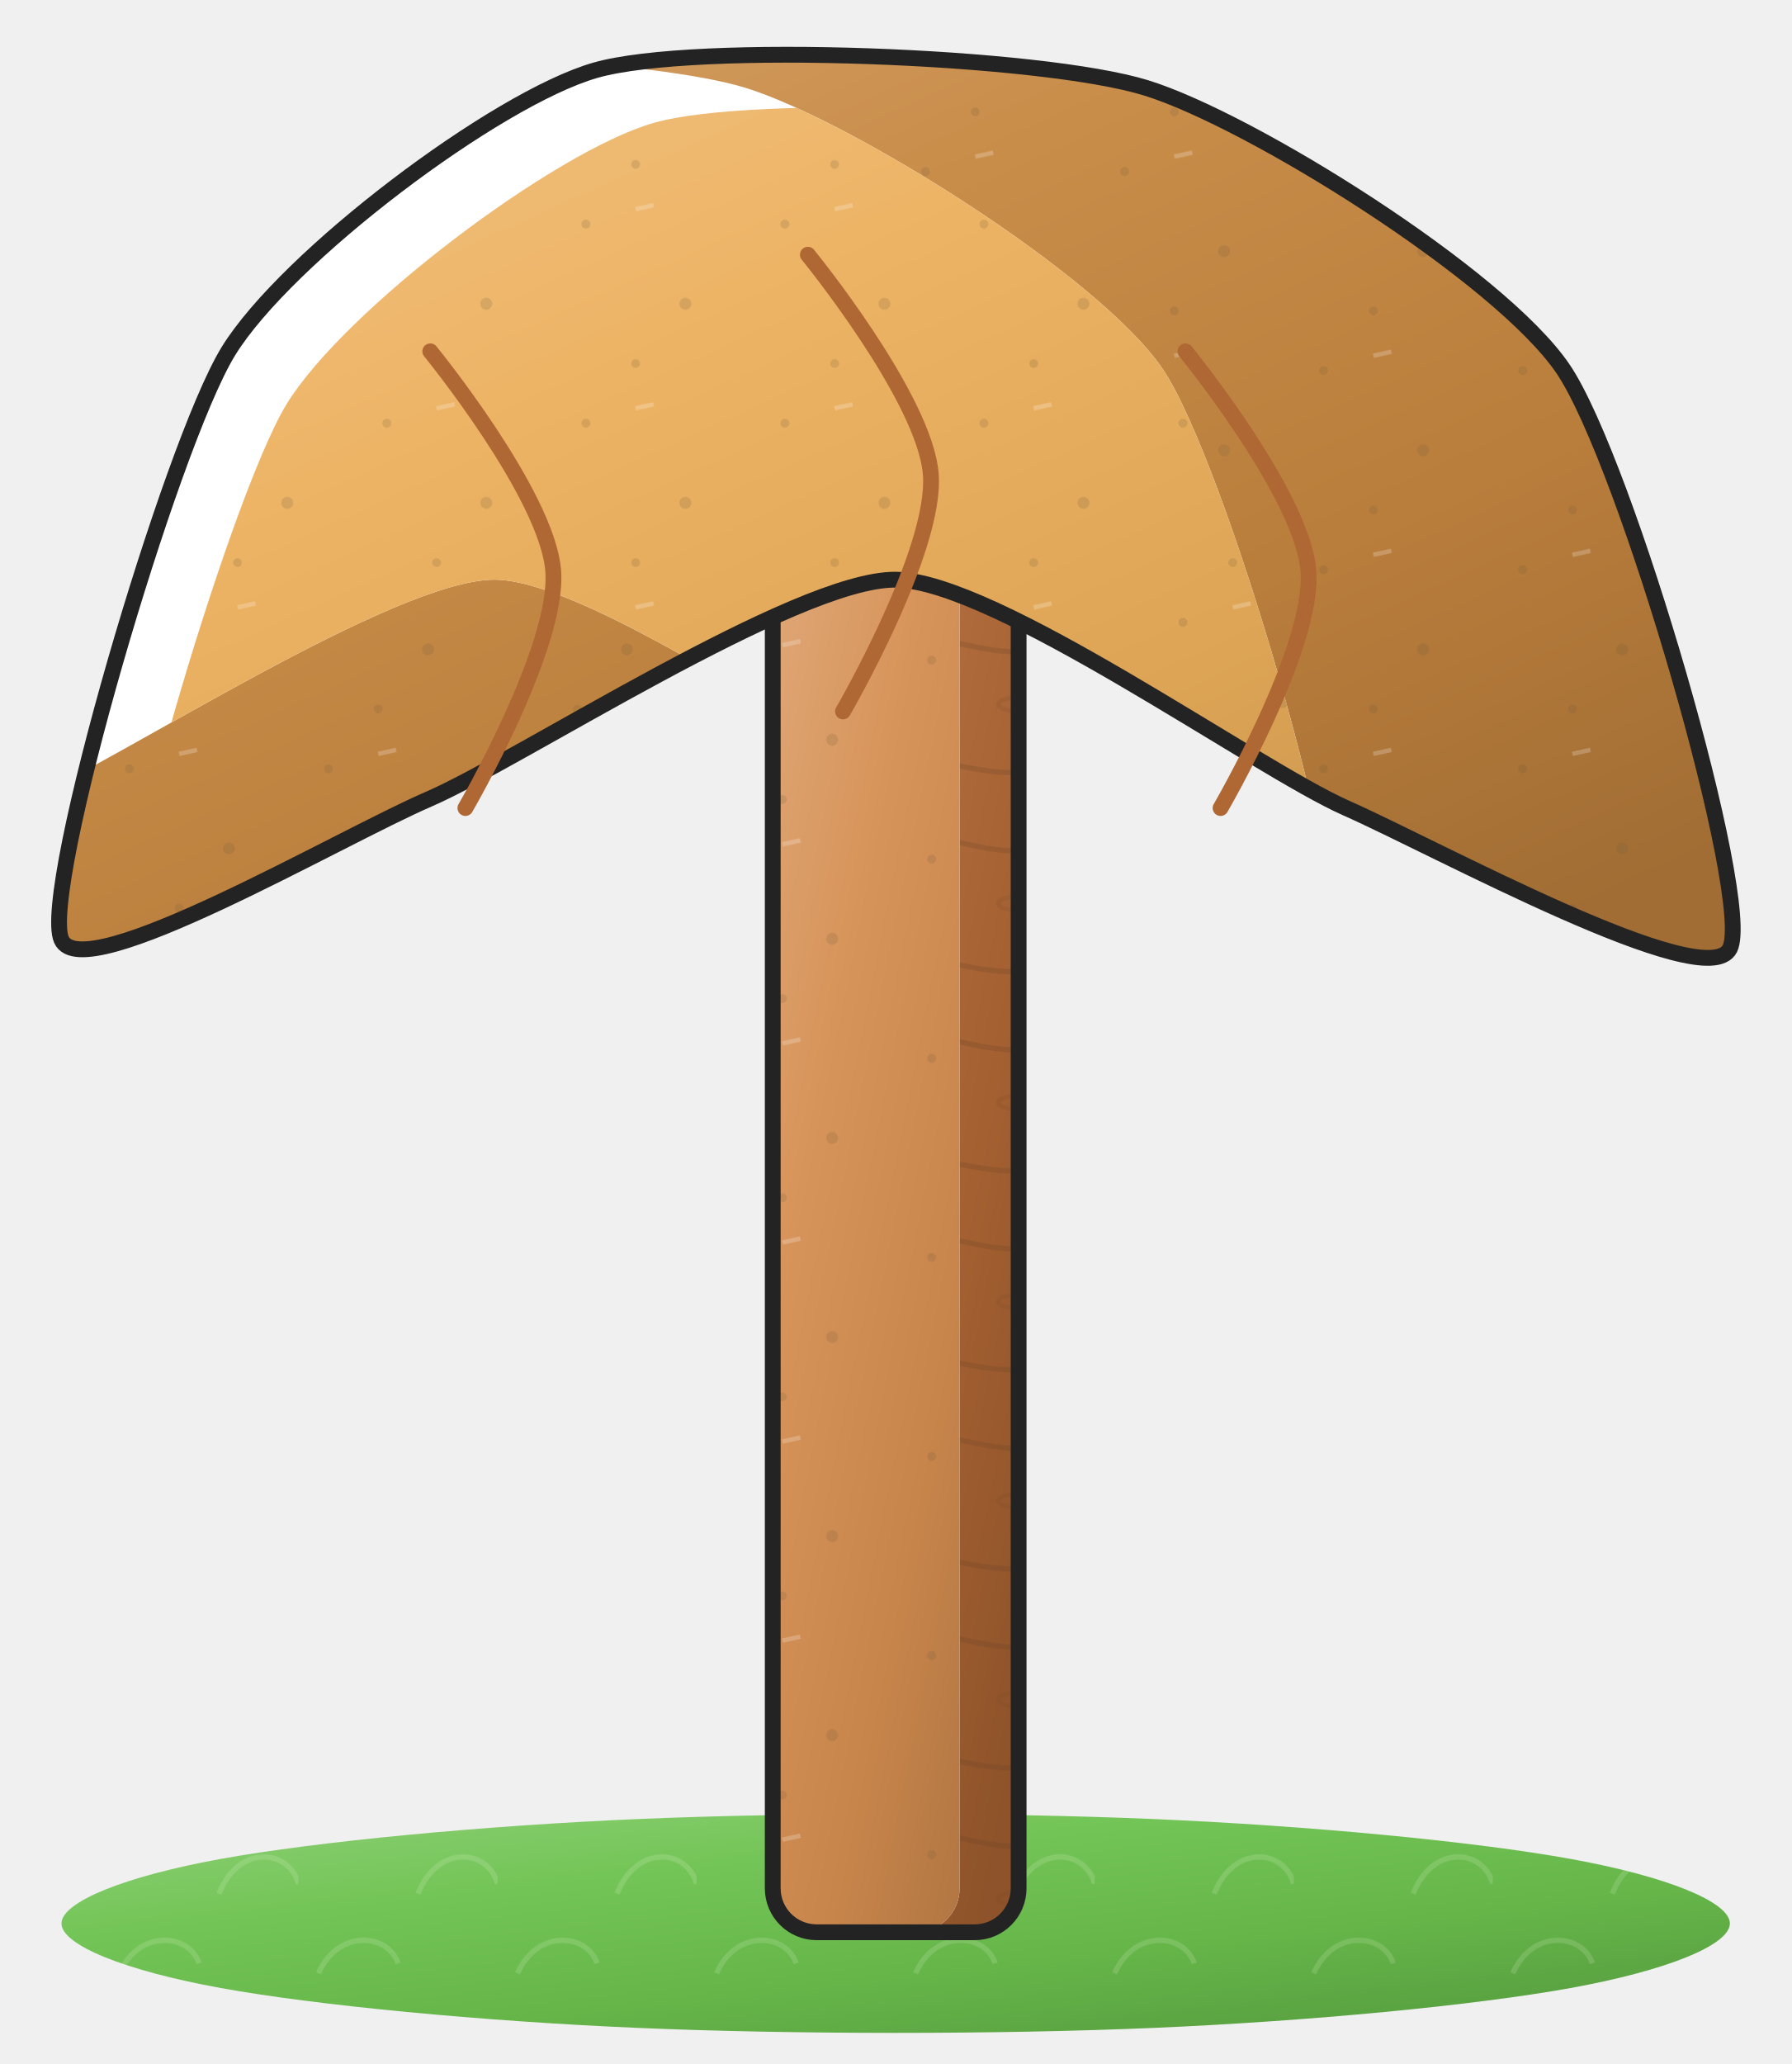
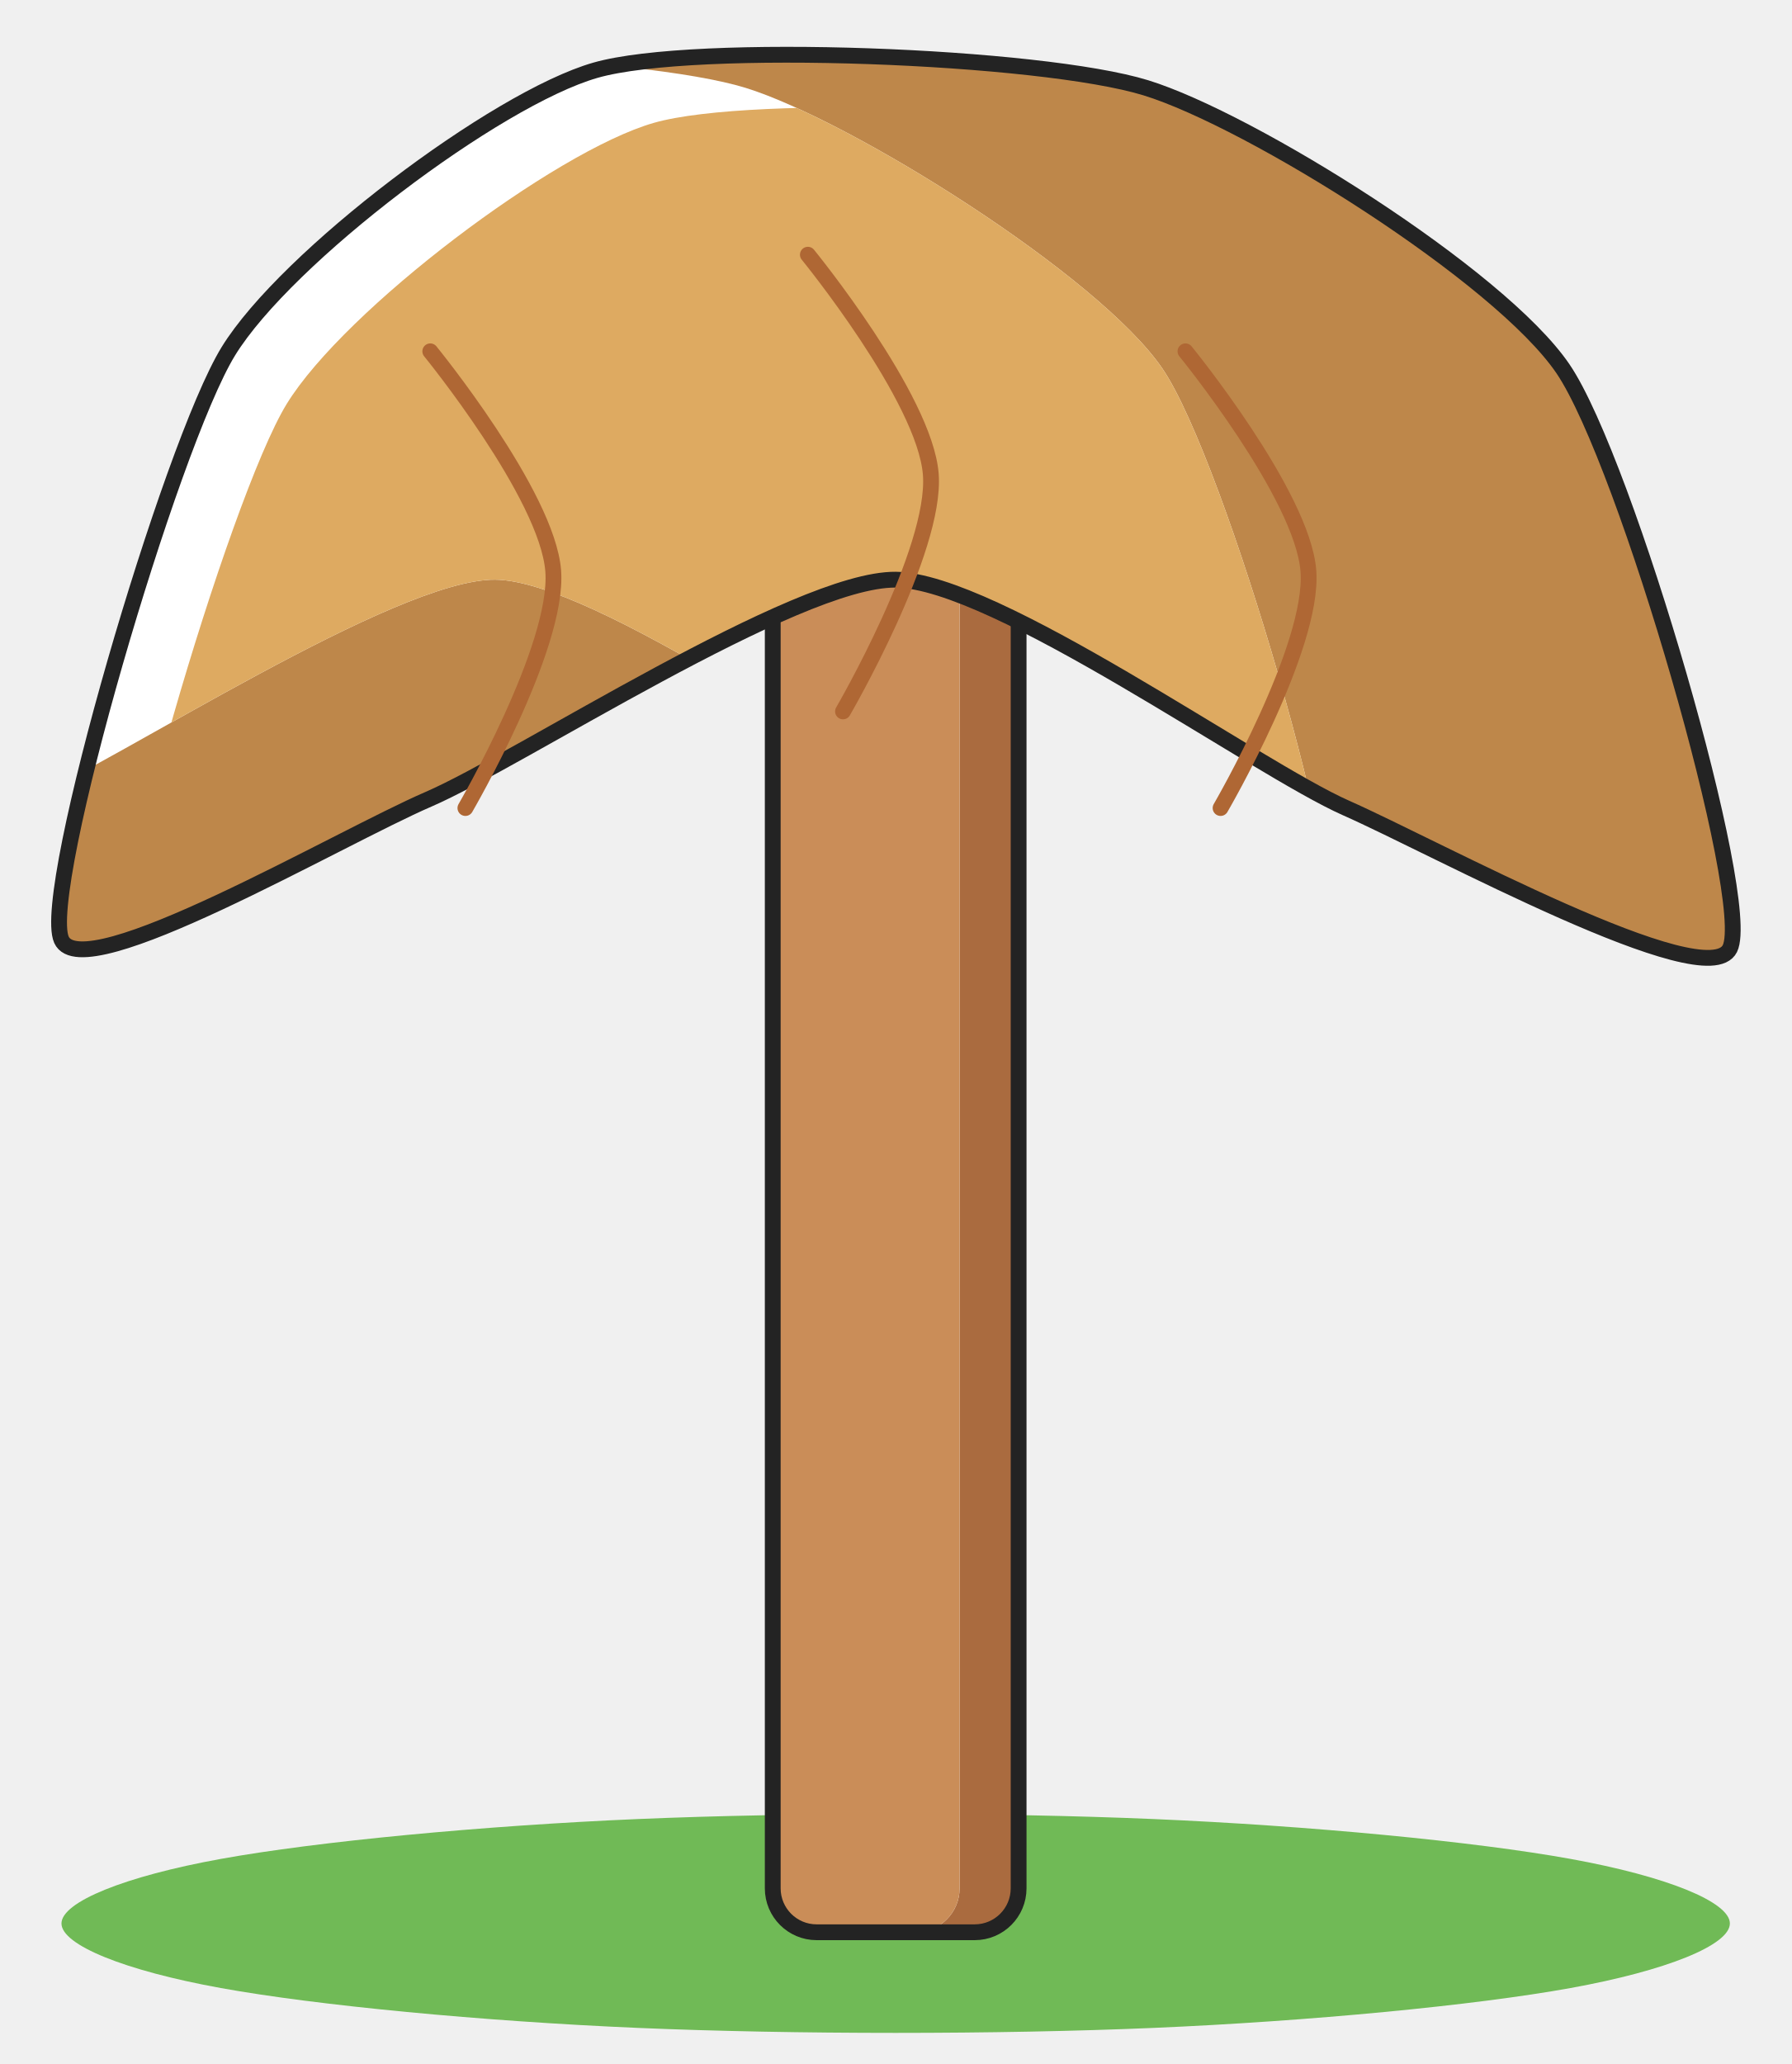
<svg xmlns="http://www.w3.org/2000/svg" width="204" height="235" viewBox="-102 -219 204 235" data-detail="1">
  <defs>
    <clipPath id="clip-5-5743" clipPathUnits="userSpaceOnUse">
      <path d="M -95 -112 C -97.469 -117.523 -82.589 -168.272 -76 -179 C -69.411 -189.728 -45.523 -207.749 -34.2 -211 C -22.877 -214.251 16.565 -212.683 28.5 -209 C 40.435 -205.317 68.796 -187.617 76 -177 C 83.204 -166.383 97.675 -116.415 95 -111 C 92.325 -105.585 61.589 -122.451 51.3 -127 C 41.011 -131.549 11.319 -152.891 0 -153 C -11.319 -153.109 -42.907 -132.442 -53.2 -128 C -63.493 -123.558 -92.531 -106.477 -95 -112 Z" transform="matrix(1 0 0 1 0 0)" />
    </clipPath>
    <clipPath id="clip-5-5744" clipPathUnits="userSpaceOnUse">
      <path d="M -95 -112 C -97.469 -117.523 -82.589 -168.272 -76 -179 C -69.411 -189.728 -45.523 -207.749 -34.2 -211 C -22.877 -214.251 16.565 -212.683 28.5 -209 C 40.435 -205.317 68.796 -187.617 76 -177 C 83.204 -166.383 97.675 -116.415 95 -111 C 92.325 -105.585 61.589 -122.451 51.3 -127 C 41.011 -131.549 11.319 -152.891 0 -153 C -11.319 -153.109 -42.907 -132.442 -53.2 -128 C -63.493 -123.558 -92.531 -106.477 -95 -112 Z" transform="matrix(1 0 0 1 -45.6 0)" />
    </clipPath>
    <clipPath id="clip-5-5748" clipPathUnits="userSpaceOnUse">
      <path d="M -14 -77 A 5 5 0 0 1 -9 -82 L 9 -82 A 5 5 0 0 1 14 -77 L 14 77 A 5 5 0 0 1 9 82 L -9 82 A 5 5 0 0 1 -14 77 L -14 -77 Z" transform="matrix(1 0 0 1 0 -81)" />
    </clipPath>
    <clipPath id="clip-5-5749" clipPathUnits="userSpaceOnUse">
      <path d="M -14 -77 A 5 5 0 0 1 -9 -82 L 9 -82 A 5 5 0 0 1 14 -77 L 14 77 A 5 5 0 0 1 9 82 L -9 82 A 5 5 0 0 1 -14 77 L -14 -77 Z" transform="matrix(1 0 0 1 -6.72 -81)" />
    </clipPath>
-     <linearGradient id="light-a6700e3b" x1="0%" y1="0%" x2="85%" y2="100%">
-       <stop offset="0%" stop-color="#8ed077" />
-       <stop offset="32%" stop-color="#74c558" />
-       <stop offset="68%" stop-color="#65b549" />
-       <stop offset="100%" stop-color="#579d3f" />
-     </linearGradient>
-     <pattern id="surface-leaf" patternUnits="userSpaceOnUse" width="22.667" height="22.667">
-       <path d="M2.267 5.667 C4.533 0.567 10.2 1.133 11.333 4.533 M13.6 19.267 C15.867 13.6 21.533 14.167 22.667 18.133" fill="none" stroke="#f6ffe4" stroke-width="0.6" opacity=".15" />
-     </pattern>
-     <linearGradient id="light-23d63a10" x1="0%" y1="0%" x2="85%" y2="100%">
-       <stop offset="0%" stop-color="#c18a63" />
-       <stop offset="32%" stop-color="#b36f3f" />
-       <stop offset="68%" stop-color="#a46031" />
-       <stop offset="100%" stop-color="#8e532a" />
-     </linearGradient>
-     <pattern id="surface-wood" patternUnits="userSpaceOnUse" width="22.667" height="22.667">
-       <path d="M0 3.4 C5.667 0.567 11.333 7.367 22.667 2.267 M-5.667 17.0 C4.533 13.6 10.2 21.533 22.667 15.867" fill="none" stroke="#613e26" stroke-width="0.6" opacity=".21" />
-       <ellipse cx="13.6" cy="10.2" rx="1.927" ry="0.737" fill="none" stroke="#754728" stroke-width="0.5" opacity=".16" />
-     </pattern>
-     <linearGradient id="light-9b7fc382" x1="0%" y1="0%" x2="85%" y2="100%">
-       <stop offset="0%" stop-color="#dfa878" />
-       <stop offset="32%" stop-color="#d7945a" />
-       <stop offset="68%" stop-color="#c7854b" />
-       <stop offset="100%" stop-color="#ad7341" />
-     </linearGradient>
-     <pattern id="surface-bread" patternUnits="userSpaceOnUse" width="22.667" height="22.667">
-       <circle cx="3.4" cy="4.533" r="0.51" fill="#71583c" opacity=".19" />
-       <circle cx="14.733" cy="13.6" r="0.68" fill="#71583c" opacity=".19" />
-       <circle cx="9.067" cy="20.4" r="0.5" fill="#71583c" opacity=".19" />
-       <path d="M9.067 2.833 l2.04 -0.453" stroke="#ffffff" stroke-width="0.5" opacity=".22" />
-     </pattern>
-     <linearGradient id="light-7725ebe1" x1="0%" y1="0%" x2="85%" y2="100%">
-       <stop offset="0%" stop-color="#d4a36c" />
-       <stop offset="32%" stop-color="#ca8e4b" />
-       <stop offset="68%" stop-color="#ba7e3c" />
-       <stop offset="100%" stop-color="#a16d34" />
-     </linearGradient>
-     <linearGradient id="light-da3a84fe" x1="0%" y1="0%" x2="85%" y2="100%">
-       <stop offset="0%" stop-color="#f0c181" />
-       <stop offset="32%" stop-color="#edb364" />
-       <stop offset="68%" stop-color="#dda455" />
-       <stop offset="100%" stop-color="#bf8e4a" />
-     </linearGradient>
  </defs>
  <g data-name="Shadow" opacity="1">
-     <path d="M 95 0 C 95 2.45 87.802 5.368 76.86 7.35 C 65.918 9.332 47.064 11.134 29.36 11.89 C 11.656 12.646 -11.656 12.646 -29.36 11.89 C -47.064 11.134 -65.918 9.332 -76.86 7.35 C -87.802 5.368 -95 2.45 -95 0 C -95 -2.45 -87.802 -5.368 -76.86 -7.35 C -65.918 -9.332 -47.064 -11.134 -29.36 -11.89 C -11.656 -12.646 11.656 -12.646 29.36 -11.89 C 47.064 -11.134 65.918 -9.332 76.86 -7.35 C 87.802 -5.368 95 -2.45 95 0 Z" transform="matrix(1 0 0 1 0 0)" fill="url(#light-a6700e3b)" fill-opacity="1" />
-     <path d="M 95 0 C 95 2.45 87.802 5.368 76.86 7.35 C 65.918 9.332 47.064 11.134 29.36 11.89 C 11.656 12.646 -11.656 12.646 -29.36 11.89 C -47.064 11.134 -65.918 9.332 -76.86 7.35 C -87.802 5.368 -95 2.45 -95 0 C -95 -2.45 -87.802 -5.368 -76.86 -7.35 C -65.918 -9.332 -47.064 -11.134 -29.36 -11.89 C -11.656 -12.646 11.656 -12.646 29.36 -11.89 C 47.064 -11.134 65.918 -9.332 76.86 -7.35 C 87.802 -5.368 95 -2.45 95 0 Z" transform="matrix(1 0 0 1 0 0)" fill="url(#surface-leaf)" fill-opacity="1" stroke="none" />
+     <path d="M 95 0 C 95 2.45 87.802 5.368 76.86 7.35 C 65.918 9.332 47.064 11.134 29.36 11.89 C 11.656 12.646 -11.656 12.646 -29.36 11.89 C -47.064 11.134 -65.918 9.332 -76.86 7.35 C -87.802 5.368 -95 2.45 -95 0 C -95 -2.45 -87.802 -5.368 -76.86 -7.35 C -65.918 -9.332 -47.064 -11.134 -29.36 -11.89 C -11.656 -12.646 11.656 -12.646 29.36 -11.89 C 47.064 -11.134 65.918 -9.332 76.86 -7.35 C 87.802 -5.368 95 -2.45 95 0 Z" transform="matrix(1 0 0 1 0 0)" fill="#70ba56" fill-opacity="1" />
  </g>
  <g data-name="Croissant trunk" opacity="1">
-     <path d="M -14 -77 A 5 5 0 0 1 -9 -82 L 9 -82 A 5 5 0 0 1 14 -77 L 14 77 A 5 5 0 0 1 9 82 L -9 82 A 5 5 0 0 1 -14 77 L -14 -77 Z" transform="matrix(1 0 0 1 0 -81)" fill="url(#light-23d63a10)" fill-opacity="1" />
-     <path d="M -14 -77 A 5 5 0 0 1 -9 -82 L 9 -82 A 5 5 0 0 1 14 -77 L 14 77 A 5 5 0 0 1 9 82 L -9 82 A 5 5 0 0 1 -14 77 L -14 -77 Z" transform="matrix(1 0 0 1 0 -81)" fill="url(#surface-wood)" fill-opacity="1" stroke="none" />
+     <path d="M -14 -77 A 5 5 0 0 1 -9 -82 L 9 -82 A 5 5 0 0 1 14 -77 L 14 77 A 5 5 0 0 1 9 82 L -9 82 A 5 5 0 0 1 -14 77 L -14 -77 Z" transform="matrix(1 0 0 1 0 -81)" fill="#aa6b3f" fill-opacity="1" />
  </g>
  <g data-name="Croissant trunk Shine" opacity="1">
    <g clip-path="url(#clip-5-5748)">
      <path d="M -14 -77 A 5 5 0 0 1 -9 -82 L 9 -82 A 5 5 0 0 1 14 -77 L 14 77 A 5 5 0 0 1 9 82 L -9 82 A 5 5 0 0 1 -14 77 L -14 -77 Z" transform="matrix(1 0 0 1 -6.72 -81)" fill="#ffffff" fill-opacity="1" />
    </g>
  </g>
  <g data-name="Croissant trunk Lit" opacity="1">
    <g clip-path="url(#clip-5-5748)">
      <g clip-path="url(#clip-5-5749)">
-         <path d="M -14 -77 A 5 5 0 0 1 -9 -82 L 9 -82 A 5 5 0 0 1 14 -77 L 14 77 A 5 5 0 0 1 9 82 L -9 82 A 5 5 0 0 1 -14 77 L -14 -77 Z" transform="matrix(1 0 0 1 0.7 -80.37)" fill="url(#light-9b7fc382)" fill-opacity="1" />
-         <path d="M -14 -77 A 5 5 0 0 1 -9 -82 L 9 -82 A 5 5 0 0 1 14 -77 L 14 77 A 5 5 0 0 1 9 82 L -9 82 A 5 5 0 0 1 -14 77 L -14 -77 Z" transform="matrix(1 0 0 1 0.7 -80.37)" fill="url(#surface-bread)" fill-opacity="1" stroke="none" />
+         <path d="M -14 -77 A 5 5 0 0 1 -9 -82 L 9 -82 A 5 5 0 0 1 14 -77 L 14 77 A 5 5 0 0 1 9 82 L -9 82 A 5 5 0 0 1 -14 77 L -14 -77 Z" transform="matrix(1 0 0 1 0.7 -80.37)" fill="#ca8d58" fill-opacity="1" />
      </g>
    </g>
  </g>
  <g data-name="Croissant trunk Ink" opacity="1">
    <path d="M -14 -77 A 5 5 0 0 1 -9 -82 L 9 -82 A 5 5 0 0 1 14 -77 L 14 77 A 5 5 0 0 1 9 82 L -9 82 A 5 5 0 0 1 -14 77 L -14 -77 Z" transform="matrix(1 0 0 1 0 -81)" fill="none" stroke="#232323" stroke-opacity="1" stroke-width="1.8" stroke-linecap="round" stroke-linejoin="round" />
  </g>
  <g data-name="Croissant crown" opacity="1">
-     <path d="M -95 -112 C -97.469 -117.523 -82.589 -168.272 -76 -179 C -69.411 -189.728 -45.523 -207.749 -34.2 -211 C -22.877 -214.251 16.565 -212.683 28.5 -209 C 40.435 -205.317 68.796 -187.617 76 -177 C 83.204 -166.383 97.675 -116.415 95 -111 C 92.325 -105.585 61.589 -122.451 51.3 -127 C 41.011 -131.549 11.319 -152.891 0 -153 C -11.319 -153.109 -42.907 -132.442 -53.2 -128 C -63.493 -123.558 -92.531 -106.477 -95 -112 Z" transform="matrix(1 0 0 1 0 0)" fill="url(#light-7725ebe1)" fill-opacity="1" />
-     <path d="M -95 -112 C -97.469 -117.523 -82.589 -168.272 -76 -179 C -69.411 -189.728 -45.523 -207.749 -34.2 -211 C -22.877 -214.251 16.565 -212.683 28.5 -209 C 40.435 -205.317 68.796 -187.617 76 -177 C 83.204 -166.383 97.675 -116.415 95 -111 C 92.325 -105.585 61.589 -122.451 51.3 -127 C 41.011 -131.549 11.319 -152.891 0 -153 C -11.319 -153.109 -42.907 -132.442 -53.2 -128 C -63.493 -123.558 -92.531 -106.477 -95 -112 Z" transform="matrix(1 0 0 1 0 0)" fill="url(#surface-bread)" fill-opacity="1" stroke="none" />
+     <path d="M -95 -112 C -97.469 -117.523 -82.589 -168.272 -76 -179 C -69.411 -189.728 -45.523 -207.749 -34.2 -211 C -22.877 -214.251 16.565 -212.683 28.5 -209 C 40.435 -205.317 68.796 -187.617 76 -177 C 83.204 -166.383 97.675 -116.415 95 -111 C 92.325 -105.585 61.589 -122.451 51.3 -127 C 41.011 -131.549 11.319 -152.891 0 -153 C -11.319 -153.109 -42.907 -132.442 -53.2 -128 C -63.493 -123.558 -92.531 -106.477 -95 -112 Z" transform="matrix(1 0 0 1 0 0)" fill="#be874a" fill-opacity="1" />
  </g>
  <g data-name="Croissant crown Shine" opacity="1">
    <g clip-path="url(#clip-5-5743)">
      <path d="M -95 -112 C -97.469 -117.523 -82.589 -168.272 -76 -179 C -69.411 -189.728 -45.523 -207.749 -34.2 -211 C -22.877 -214.251 16.565 -212.683 28.5 -209 C 40.435 -205.317 68.796 -187.617 76 -177 C 83.204 -166.383 97.675 -116.415 95 -111 C 92.325 -105.585 61.589 -122.451 51.3 -127 C 41.011 -131.549 11.319 -152.891 0 -153 C -11.319 -153.109 -42.907 -132.442 -53.2 -128 C -63.493 -123.558 -92.531 -106.477 -95 -112 Z" transform="matrix(1 0 0 1 -45.6 0)" fill="#ffffff" fill-opacity="1" />
    </g>
  </g>
  <g data-name="Croissant crown Lit" opacity="1">
    <g clip-path="url(#clip-5-5743)">
      <g clip-path="url(#clip-5-5744)">
-         <path d="M -95 -112 C -97.469 -117.523 -82.589 -168.272 -76 -179 C -69.411 -189.728 -45.523 -207.749 -34.2 -211 C -22.877 -214.251 16.565 -212.683 28.5 -209 C 40.435 -205.317 68.796 -187.617 76 -177 C 83.204 -166.383 97.675 -116.415 95 -111 C 92.325 -105.585 61.589 -122.451 51.3 -127 C 41.011 -131.549 11.319 -152.891 0 -153 C -11.319 -153.109 -42.907 -132.442 -53.2 -128 C -63.493 -123.558 -92.531 -106.477 -95 -112 Z" transform="matrix(1 0 0 1 6.65 5.99)" fill="url(#light-da3a84fe)" fill-opacity="1" />
-         <path d="M -95 -112 C -97.469 -117.523 -82.589 -168.272 -76 -179 C -69.411 -189.728 -45.523 -207.749 -34.2 -211 C -22.877 -214.251 16.565 -212.683 28.5 -209 C 40.435 -205.317 68.796 -187.617 76 -177 C 83.204 -166.383 97.675 -116.415 95 -111 C 92.325 -105.585 61.589 -122.451 51.3 -127 C 41.011 -131.549 11.319 -152.891 0 -153 C -11.319 -153.109 -42.907 -132.442 -53.2 -128 C -63.493 -123.558 -92.531 -106.477 -95 -112 Z" transform="matrix(1 0 0 1 6.65 5.99)" fill="url(#surface-bread)" fill-opacity="1" stroke="none" />
+         <path d="M -95 -112 C -97.469 -117.523 -82.589 -168.272 -76 -179 C -69.411 -189.728 -45.523 -207.749 -34.2 -211 C -22.877 -214.251 16.565 -212.683 28.5 -209 C 40.435 -205.317 68.796 -187.617 76 -177 C 83.204 -166.383 97.675 -116.415 95 -111 C 92.325 -105.585 61.589 -122.451 51.3 -127 C 41.011 -131.549 11.319 -152.891 0 -153 C -11.319 -153.109 -42.907 -132.442 -53.2 -128 C -63.493 -123.558 -92.531 -106.477 -95 -112 Z" transform="matrix(1 0 0 1 6.65 5.99)" fill="#deaa61" fill-opacity="1" />
      </g>
    </g>
  </g>
  <g data-name="Croissant crown Ink" opacity="1">
    <path d="M -95 -112 C -97.469 -117.523 -82.589 -168.272 -76 -179 C -69.411 -189.728 -45.523 -207.749 -34.2 -211 C -22.877 -214.251 16.565 -212.683 28.5 -209 C 40.435 -205.317 68.796 -187.617 76 -177 C 83.204 -166.383 97.675 -116.415 95 -111 C 92.325 -105.585 61.589 -122.451 51.3 -127 C 41.011 -131.549 11.319 -152.891 0 -153 C -11.319 -153.109 -42.907 -132.442 -53.2 -128 C -63.493 -123.558 -92.531 -106.477 -95 -112 Z" transform="matrix(1 0 0 1 0 0)" fill="none" stroke="#232323" stroke-opacity="1" stroke-width="1.8" stroke-linecap="round" stroke-linejoin="round" />
  </g>
  <g data-name="Pastry fold" opacity="1">
    <path d="M 33 -179 C 33 -179 46.333 -162.664 47 -154 C 47.667 -145.336 37 -127 37 -127" transform="matrix(1 0 0 1 0 0)" fill="none" stroke="#af6734" stroke-opacity="1" stroke-width="1.8" stroke-linecap="round" stroke-linejoin="round" />
  </g>
  <g data-name="Pastry fold" opacity="1">
    <path d="M -10 -190 C -10 -190 3.333 -173.664 4 -165 C 4.667 -156.336 -6 -138 -6 -138" transform="matrix(1 0 0 1 0 0)" fill="none" stroke="#af6734" stroke-opacity="1" stroke-width="1.8" stroke-linecap="round" stroke-linejoin="round" />
  </g>
  <g data-name="Pastry fold" opacity="1">
    <path d="M -53 -179 C -53 -179 -39.667 -162.664 -39 -154 C -38.333 -145.336 -49 -127 -49 -127" transform="matrix(1 0 0 1 0 0)" fill="none" stroke="#af6734" stroke-opacity="1" stroke-width="1.8" stroke-linecap="round" stroke-linejoin="round" />
  </g>
</svg>
